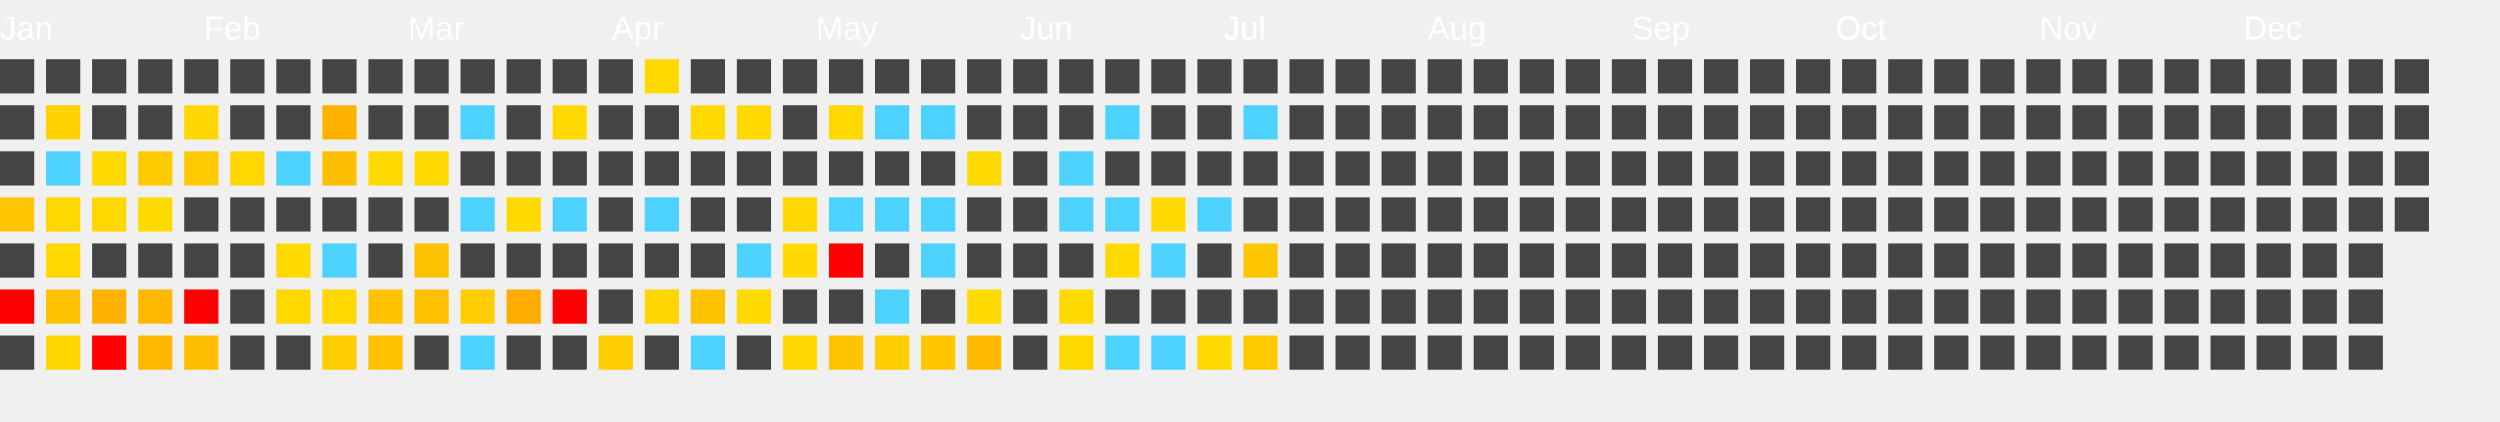
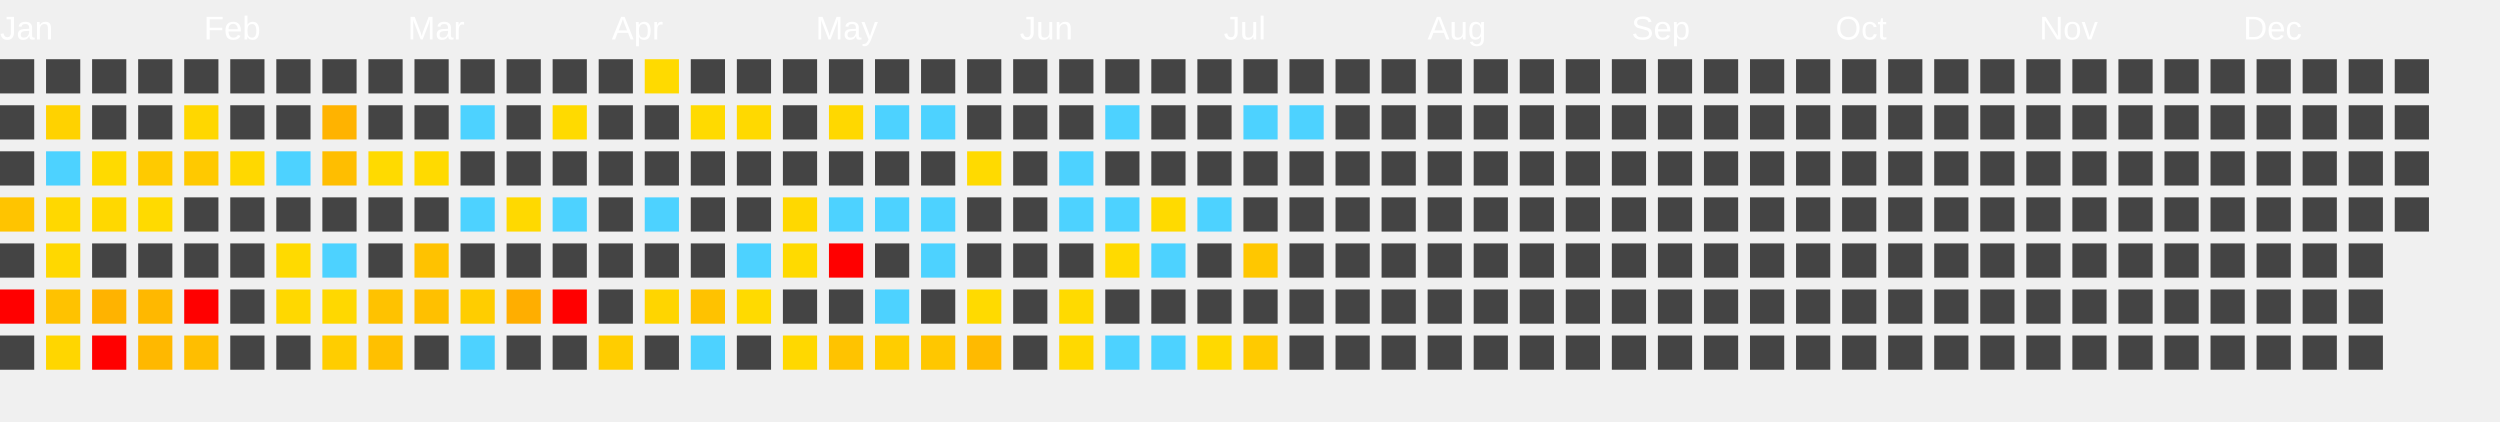
<svg xmlns="http://www.w3.org/2000/svg" baseProfile="full" height="32mm" version="1.1" viewBox="0,0,190,32" width="190mm">
  <defs />
  <rect fill="none" height="32" width="190" x="0" y="0" />
  <text fill="#FFFFFF" style="font-size:2.5px; font-family:Arial" x="0.0" y="3.0">Jan</text>
  <text fill="#FFFFFF" style="font-size:2.5px; font-family:Arial" x="15.5" y="3.0">Feb</text>
  <text fill="#FFFFFF" style="font-size:2.5px; font-family:Arial" x="31.0" y="3.0">Mar</text>
  <text fill="#FFFFFF" style="font-size:2.5px; font-family:Arial" x="46.5" y="3.0">Apr</text>
  <text fill="#FFFFFF" style="font-size:2.5px; font-family:Arial" x="62.0" y="3.0">May</text>
  <text fill="#FFFFFF" style="font-size:2.5px; font-family:Arial" x="77.5" y="3.0">Jun</text>
  <text fill="#FFFFFF" style="font-size:2.5px; font-family:Arial" x="93.0" y="3.0">Jul</text>
  <text fill="#FFFFFF" style="font-size:2.5px; font-family:Arial" x="108.5" y="3.0">Aug</text>
  <text fill="#FFFFFF" style="font-size:2.5px; font-family:Arial" x="124.0" y="3.0">Sep</text>
  <text fill="#FFFFFF" style="font-size:2.5px; font-family:Arial" x="139.5" y="3.0">Oct</text>
  <text fill="#FFFFFF" style="font-size:2.5px; font-family:Arial" x="155.0" y="3.0">Nov</text>
  <text fill="#FFFFFF" style="font-size:2.5px; font-family:Arial" x="170.5" y="3.0">Dec</text>
  <rect fill="#444444" height="2.6" width="2.6" x="0.0" y="4.5" />
  <rect fill="#444444" height="2.6" width="2.6" x="0.0" y="8.0" />
  <rect fill="#444444" height="2.6" width="2.6" x="0.0" y="11.5" />
  <rect fill="#ffc400" height="2.6" width="2.6" x="0.0" y="15.0" />
  <rect fill="#444444" height="2.6" width="2.6" x="0.0" y="18.5" />
  <rect fill="red" height="2.6" width="2.6" x="0.0" y="22.0" />
  <rect fill="#444444" height="2.6" width="2.6" x="0.0" y="25.5" />
  <rect fill="#444444" height="2.6" width="2.6" x="3.5" y="4.5" />
  <rect fill="#ffd200" height="2.6" width="2.6" x="3.5" y="8.0" />
  <rect fill="#4dd2ff" height="2.6" width="2.6" x="3.5" y="11.5" />
  <rect fill="#ffd800" height="2.6" width="2.6" x="3.5" y="15.0" />
  <rect fill="#ffd800" height="2.6" width="2.6" x="3.5" y="18.5" />
  <rect fill="#ffc200" height="2.6" width="2.6" x="3.5" y="22.0" />
  <rect fill="#ffd600" height="2.6" width="2.6" x="3.5" y="25.5" />
  <rect fill="#444444" height="2.6" width="2.6" x="7.0" y="4.5" />
  <rect fill="#444444" height="2.6" width="2.6" x="7.0" y="8.0" />
  <rect fill="#ffda00" height="2.6" width="2.6" x="7.0" y="11.5" />
  <rect fill="#ffd800" height="2.6" width="2.6" x="7.0" y="15.0" />
  <rect fill="#444444" height="2.6" width="2.6" x="7.0" y="18.5" />
  <rect fill="#ffb300" height="2.6" width="2.6" x="7.0" y="22.0" />
  <rect fill="red" height="2.6" width="2.6" x="7.0" y="25.5" />
  <rect fill="#444444" height="2.6" width="2.6" x="10.5" y="4.5" />
  <rect fill="#444444" height="2.6" width="2.6" x="10.5" y="8.0" />
  <rect fill="#ffca00" height="2.6" width="2.6" x="10.5" y="11.5" />
  <rect fill="#ffda00" height="2.6" width="2.6" x="10.5" y="15.0" />
  <rect fill="#444444" height="2.6" width="2.6" x="10.5" y="18.5" />
  <rect fill="#ffb800" height="2.6" width="2.6" x="10.5" y="22.0" />
  <rect fill="#ffb800" height="2.6" width="2.6" x="10.5" y="25.5" />
  <rect fill="#444444" height="2.6" width="2.6" x="14.0" y="4.5" />
  <rect fill="#ffd700" height="2.6" width="2.6" x="14.0" y="8.0" />
  <rect fill="#ffc900" height="2.6" width="2.6" x="14.0" y="11.5" />
  <rect fill="#444444" height="2.6" width="2.6" x="14.0" y="15.0" />
  <rect fill="#444444" height="2.6" width="2.6" x="14.0" y="18.5" />
  <rect fill="red" height="2.6" width="2.6" x="14.0" y="22.0" />
  <rect fill="#ffbe00" height="2.6" width="2.6" x="14.0" y="25.5" />
  <rect fill="#444444" height="2.6" width="2.6" x="17.5" y="4.5" />
  <rect fill="#444444" height="2.6" width="2.6" x="17.5" y="8.0" />
  <rect fill="#ffd800" height="2.6" width="2.6" x="17.5" y="11.5" />
  <rect fill="#444444" height="2.6" width="2.6" x="17.5" y="15.0" />
  <rect fill="#444444" height="2.6" width="2.6" x="17.5" y="18.5" />
  <rect fill="#444444" height="2.6" width="2.6" x="17.5" y="22.0" />
  <rect fill="#444444" height="2.6" width="2.6" x="17.5" y="25.5" />
  <rect fill="#444444" height="2.6" width="2.6" x="21.0" y="4.5" />
  <rect fill="#444444" height="2.6" width="2.6" x="21.0" y="8.0" />
  <rect fill="#4dd2ff" height="2.6" width="2.6" x="21.0" y="11.5" />
  <rect fill="#444444" height="2.6" width="2.6" x="21.0" y="15.0" />
  <rect fill="#ffda00" height="2.6" width="2.6" x="21.0" y="18.5" />
  <rect fill="#ffd800" height="2.6" width="2.6" x="21.0" y="22.0" />
  <rect fill="#444444" height="2.6" width="2.6" x="21.0" y="25.5" />
  <rect fill="#444444" height="2.6" width="2.6" x="24.5" y="4.5" />
  <rect fill="#ffb300" height="2.6" width="2.6" x="24.5" y="8.0" />
  <rect fill="#ffbe00" height="2.6" width="2.6" x="24.5" y="11.5" />
  <rect fill="#444444" height="2.6" width="2.6" x="24.5" y="15.0" />
  <rect fill="#4dd2ff" height="2.6" width="2.6" x="24.5" y="18.5" />
  <rect fill="#ffd800" height="2.6" width="2.6" x="24.5" y="22.0" />
  <rect fill="#ffcd00" height="2.6" width="2.6" x="24.5" y="25.5" />
  <rect fill="#444444" height="2.6" width="2.6" x="28.0" y="4.5" />
  <rect fill="#444444" height="2.6" width="2.6" x="28.0" y="8.0" />
  <rect fill="#ffda00" height="2.6" width="2.6" x="28.0" y="11.5" />
  <rect fill="#444444" height="2.6" width="2.6" x="28.0" y="15.0" />
  <rect fill="#444444" height="2.6" width="2.6" x="28.0" y="18.5" />
  <rect fill="#ffc200" height="2.6" width="2.6" x="28.0" y="22.0" />
  <rect fill="#ffc000" height="2.6" width="2.6" x="28.0" y="25.5" />
  <rect fill="#444444" height="2.6" width="2.6" x="31.5" y="4.5" />
  <rect fill="#444444" height="2.6" width="2.6" x="31.5" y="8.0" />
  <rect fill="#ffda00" height="2.6" width="2.6" x="31.5" y="11.5" />
  <rect fill="#444444" height="2.6" width="2.6" x="31.5" y="15.0" />
  <rect fill="#ffc200" height="2.6" width="2.6" x="31.5" y="18.5" />
  <rect fill="#ffc000" height="2.6" width="2.6" x="31.5" y="22.0" />
  <rect fill="#444444" height="2.6" width="2.6" x="31.5" y="25.5" />
  <rect fill="#444444" height="2.6" width="2.6" x="35.0" y="4.5" />
  <rect fill="#4dd2ff" height="2.6" width="2.6" x="35.0" y="8.0" />
  <rect fill="#444444" height="2.6" width="2.6" x="35.0" y="11.5" />
  <rect fill="#4dd2ff" height="2.6" width="2.6" x="35.0" y="15.0" />
  <rect fill="#444444" height="2.6" width="2.6" x="35.0" y="18.5" />
  <rect fill="#ffcd00" height="2.6" width="2.6" x="35.0" y="22.0" />
  <rect fill="#4dd2ff" height="2.6" width="2.6" x="35.0" y="25.5" />
  <rect fill="#444444" height="2.6" width="2.6" x="38.5" y="4.5" />
  <rect fill="#444444" height="2.6" width="2.6" x="38.5" y="8.0" />
  <rect fill="#444444" height="2.6" width="2.6" x="38.5" y="11.5" />
  <rect fill="#ffd900" height="2.6" width="2.6" x="38.5" y="15.0" />
  <rect fill="#444444" height="2.6" width="2.6" x="38.5" y="18.5" />
  <rect fill="#ffae00" height="2.6" width="2.6" x="38.5" y="22.0" />
  <rect fill="#444444" height="2.6" width="2.6" x="38.5" y="25.5" />
  <rect fill="#444444" height="2.6" width="2.6" x="42.0" y="4.5" />
  <rect fill="#ffda00" height="2.6" width="2.6" x="42.0" y="8.0" />
  <rect fill="#444444" height="2.6" width="2.6" x="42.0" y="11.5" />
  <rect fill="#4dd2ff" height="2.6" width="2.6" x="42.0" y="15.0" />
  <rect fill="#444444" height="2.6" width="2.6" x="42.0" y="18.5" />
  <rect fill="red" height="2.6" width="2.6" x="42.0" y="22.0" />
  <rect fill="#444444" height="2.6" width="2.6" x="42.0" y="25.5" />
  <rect fill="#444444" height="2.6" width="2.6" x="45.5" y="4.5" />
  <rect fill="#444444" height="2.6" width="2.6" x="45.5" y="8.0" />
  <rect fill="#444444" height="2.6" width="2.6" x="45.5" y="11.5" />
  <rect fill="#444444" height="2.6" width="2.6" x="45.5" y="15.0" />
  <rect fill="#444444" height="2.6" width="2.6" x="45.5" y="18.5" />
  <rect fill="#444444" height="2.6" width="2.6" x="45.5" y="22.0" />
  <rect fill="#ffcd00" height="2.6" width="2.6" x="45.5" y="25.5" />
  <rect fill="#ffda00" height="2.6" width="2.6" x="49.0" y="4.5" />
  <rect fill="#444444" height="2.6" width="2.6" x="49.0" y="8.0" />
  <rect fill="#444444" height="2.6" width="2.6" x="49.0" y="11.5" />
  <rect fill="#4dd2ff" height="2.6" width="2.6" x="49.0" y="15.0" />
  <rect fill="#444444" height="2.6" width="2.6" x="49.0" y="18.5" />
  <rect fill="#ffd500" height="2.6" width="2.6" x="49.0" y="22.0" />
  <rect fill="#444444" height="2.6" width="2.6" x="49.0" y="25.5" />
  <rect fill="#444444" height="2.6" width="2.6" x="52.5" y="4.5" />
  <rect fill="#ffda00" height="2.6" width="2.6" x="52.5" y="8.0" />
  <rect fill="#444444" height="2.6" width="2.6" x="52.5" y="11.5" />
  <rect fill="#444444" height="2.6" width="2.6" x="52.5" y="15.0" />
  <rect fill="#444444" height="2.6" width="2.6" x="52.5" y="18.5" />
  <rect fill="#ffc200" height="2.6" width="2.6" x="52.5" y="22.0" />
  <rect fill="#4dd2ff" height="2.6" width="2.6" x="52.5" y="25.5" />
  <rect fill="#444444" height="2.6" width="2.6" x="56.0" y="4.5" />
  <rect fill="#ffd900" height="2.6" width="2.6" x="56.0" y="8.0" />
  <rect fill="#444444" height="2.6" width="2.6" x="56.0" y="11.5" />
  <rect fill="#444444" height="2.6" width="2.6" x="56.0" y="15.0" />
  <rect fill="#4dd2ff" height="2.6" width="2.6" x="56.0" y="18.5" />
  <rect fill="#ffda00" height="2.6" width="2.6" x="56.0" y="22.0" />
  <rect fill="#444444" height="2.6" width="2.6" x="56.0" y="25.5" />
  <rect fill="#444444" height="2.6" width="2.6" x="59.5" y="4.5" />
  <rect fill="#444444" height="2.6" width="2.6" x="59.5" y="8.0" />
  <rect fill="#444444" height="2.6" width="2.6" x="59.5" y="11.5" />
  <rect fill="#ffd800" height="2.6" width="2.6" x="59.5" y="15.0" />
  <rect fill="#ffda00" height="2.6" width="2.6" x="59.5" y="18.5" />
  <rect fill="#444444" height="2.6" width="2.6" x="59.5" y="22.0" />
  <rect fill="#ffd800" height="2.6" width="2.6" x="59.5" y="25.5" />
  <rect fill="#444444" height="2.6" width="2.6" x="63.0" y="4.5" />
  <rect fill="#ffd800" height="2.6" width="2.6" x="63.0" y="8.0" />
  <rect fill="#444444" height="2.6" width="2.6" x="63.0" y="11.5" />
  <rect fill="#4dd2ff" height="2.6" width="2.6" x="63.0" y="15.0" />
  <rect fill="red" height="2.6" width="2.6" x="63.0" y="18.5" />
  <rect fill="#444444" height="2.6" width="2.6" x="63.0" y="22.0" />
  <rect fill="#ffc300" height="2.6" width="2.6" x="63.0" y="25.5" />
  <rect fill="#444444" height="2.6" width="2.6" x="66.5" y="4.5" />
  <rect fill="#4dd2ff" height="2.6" width="2.6" x="66.5" y="8.0" />
  <rect fill="#444444" height="2.6" width="2.6" x="66.5" y="11.5" />
  <rect fill="#4dd2ff" height="2.6" width="2.6" x="66.5" y="15.0" />
  <rect fill="#444444" height="2.6" width="2.6" x="66.5" y="18.5" />
  <rect fill="#4dd2ff" height="2.6" width="2.6" x="66.5" y="22.0" />
  <rect fill="#ffcd00" height="2.6" width="2.6" x="66.5" y="25.5" />
  <rect fill="#444444" height="2.6" width="2.6" x="70.0" y="4.5" />
  <rect fill="#4dd2ff" height="2.6" width="2.6" x="70.0" y="8.0" />
  <rect fill="#444444" height="2.6" width="2.6" x="70.0" y="11.5" />
  <rect fill="#4dd2ff" height="2.6" width="2.6" x="70.0" y="15.0" />
  <rect fill="#4dd2ff" height="2.6" width="2.6" x="70.0" y="18.5" />
  <rect fill="#444444" height="2.6" width="2.6" x="70.0" y="22.0" />
  <rect fill="#ffc700" height="2.6" width="2.6" x="70.0" y="25.5" />
  <rect fill="#444444" height="2.6" width="2.6" x="73.5" y="4.5" />
  <rect fill="#444444" height="2.6" width="2.6" x="73.5" y="8.0" />
  <rect fill="#ffda00" height="2.6" width="2.6" x="73.5" y="11.5" />
  <rect fill="#444444" height="2.6" width="2.6" x="73.5" y="15.0" />
  <rect fill="#444444" height="2.6" width="2.6" x="73.5" y="18.5" />
  <rect fill="#ffda00" height="2.6" width="2.6" x="73.5" y="22.0" />
  <rect fill="#ffba00" height="2.6" width="2.6" x="73.5" y="25.5" />
  <rect fill="#444444" height="2.6" width="2.6" x="77.0" y="4.5" />
  <rect fill="#444444" height="2.6" width="2.6" x="77.0" y="8.0" />
  <rect fill="#444444" height="2.6" width="2.6" x="77.0" y="11.5" />
  <rect fill="#444444" height="2.6" width="2.6" x="77.0" y="15.0" />
  <rect fill="#444444" height="2.6" width="2.6" x="77.0" y="18.5" />
  <rect fill="#444444" height="2.6" width="2.6" x="77.0" y="22.0" />
  <rect fill="#444444" height="2.6" width="2.6" x="77.0" y="25.5" />
  <rect fill="#444444" height="2.6" width="2.6" x="80.5" y="4.5" />
  <rect fill="#444444" height="2.6" width="2.6" x="80.5" y="8.0" />
  <rect fill="#4dd2ff" height="2.6" width="2.6" x="80.5" y="11.5" />
  <rect fill="#4dd2ff" height="2.6" width="2.6" x="80.5" y="15.0" />
  <rect fill="#444444" height="2.6" width="2.6" x="80.5" y="18.5" />
  <rect fill="#ffda00" height="2.6" width="2.6" x="80.5" y="22.0" />
  <rect fill="#ffd900" height="2.6" width="2.6" x="80.5" y="25.5" />
  <rect fill="#444444" height="2.6" width="2.6" x="84.0" y="4.5" />
  <rect fill="#4dd2ff" height="2.6" width="2.6" x="84.0" y="8.0" />
  <rect fill="#444444" height="2.6" width="2.6" x="84.0" y="11.5" />
  <rect fill="#4dd2ff" height="2.6" width="2.6" x="84.0" y="15.0" />
  <rect fill="#ffda00" height="2.6" width="2.6" x="84.0" y="18.5" />
  <rect fill="#444444" height="2.6" width="2.6" x="84.0" y="22.0" />
  <rect fill="#4dd2ff" height="2.6" width="2.6" x="84.0" y="25.5" />
  <rect fill="#444444" height="2.6" width="2.6" x="87.5" y="4.5" />
  <rect fill="#444444" height="2.6" width="2.6" x="87.5" y="8.0" />
  <rect fill="#444444" height="2.6" width="2.6" x="87.5" y="11.5" />
  <rect fill="#ffda00" height="2.6" width="2.6" x="87.5" y="15.0" />
  <rect fill="#4dd2ff" height="2.6" width="2.6" x="87.5" y="18.5" />
  <rect fill="#444444" height="2.6" width="2.6" x="87.5" y="22.0" />
  <rect fill="#4dd2ff" height="2.6" width="2.6" x="87.5" y="25.5" />
  <rect fill="#444444" height="2.6" width="2.6" x="91.0" y="4.5" />
  <rect fill="#444444" height="2.6" width="2.6" x="91.0" y="8.0" />
  <rect fill="#444444" height="2.6" width="2.6" x="91.0" y="11.5" />
  <rect fill="#4dd2ff" height="2.6" width="2.6" x="91.0" y="15.0" />
  <rect fill="#444444" height="2.6" width="2.6" x="91.0" y="18.5" />
  <rect fill="#444444" height="2.6" width="2.6" x="91.0" y="22.0" />
  <rect fill="#ffd900" height="2.6" width="2.6" x="91.0" y="25.5" />
  <rect fill="#444444" height="2.6" width="2.6" x="94.5" y="4.5" />
  <rect fill="#4dd2ff" height="2.6" width="2.6" x="94.5" y="8.0" />
  <rect fill="#444444" height="2.6" width="2.6" x="94.5" y="11.5" />
  <rect fill="#444444" height="2.6" width="2.6" x="94.5" y="15.0" />
  <rect fill="#ffc700" height="2.6" width="2.6" x="94.5" y="18.5" />
  <rect fill="#444444" height="2.6" width="2.6" x="94.5" y="22.0" />
  <rect fill="#ffca00" height="2.6" width="2.6" x="94.5" y="25.5" />
  <rect fill="#444444" height="2.6" width="2.6" x="98.0" y="4.5" />
-   <rect fill="#444444" height="2.6" width="2.6" x="98.0" y="8.0" />
+   <rect fill="#4dd2ff" height="2.6" width="2.6" x="98.0" y="8.0" />
  <rect fill="#444444" height="2.6" width="2.6" x="98.0" y="11.5" />
  <rect fill="#444444" height="2.6" width="2.6" x="98.0" y="15.0" />
  <rect fill="#444444" height="2.6" width="2.6" x="98.0" y="18.5" />
  <rect fill="#444444" height="2.6" width="2.6" x="98.0" y="22.0" />
  <rect fill="#444444" height="2.6" width="2.6" x="98.0" y="25.5" />
  <rect fill="#444444" height="2.6" width="2.6" x="101.5" y="4.5" />
  <rect fill="#444444" height="2.6" width="2.6" x="101.5" y="8.0" />
  <rect fill="#444444" height="2.6" width="2.6" x="101.5" y="11.5" />
  <rect fill="#444444" height="2.6" width="2.6" x="101.5" y="15.0" />
  <rect fill="#444444" height="2.6" width="2.6" x="101.5" y="18.5" />
  <rect fill="#444444" height="2.6" width="2.6" x="101.5" y="22.0" />
  <rect fill="#444444" height="2.6" width="2.6" x="101.5" y="25.5" />
  <rect fill="#444444" height="2.6" width="2.6" x="105.0" y="4.5" />
  <rect fill="#444444" height="2.6" width="2.6" x="105.0" y="8.0" />
  <rect fill="#444444" height="2.6" width="2.6" x="105.0" y="11.5" />
  <rect fill="#444444" height="2.6" width="2.6" x="105.0" y="15.0" />
  <rect fill="#444444" height="2.6" width="2.6" x="105.0" y="18.5" />
  <rect fill="#444444" height="2.6" width="2.6" x="105.0" y="22.0" />
  <rect fill="#444444" height="2.6" width="2.6" x="105.0" y="25.5" />
  <rect fill="#444444" height="2.6" width="2.6" x="108.5" y="4.5" />
  <rect fill="#444444" height="2.6" width="2.6" x="108.5" y="8.0" />
  <rect fill="#444444" height="2.6" width="2.6" x="108.5" y="11.5" />
  <rect fill="#444444" height="2.6" width="2.6" x="108.5" y="15.0" />
  <rect fill="#444444" height="2.6" width="2.6" x="108.5" y="18.5" />
  <rect fill="#444444" height="2.6" width="2.6" x="108.5" y="22.0" />
  <rect fill="#444444" height="2.6" width="2.6" x="108.5" y="25.5" />
  <rect fill="#444444" height="2.6" width="2.6" x="112.0" y="4.5" />
  <rect fill="#444444" height="2.6" width="2.6" x="112.0" y="8.0" />
  <rect fill="#444444" height="2.6" width="2.6" x="112.0" y="11.5" />
  <rect fill="#444444" height="2.6" width="2.6" x="112.0" y="15.0" />
  <rect fill="#444444" height="2.6" width="2.6" x="112.0" y="18.5" />
  <rect fill="#444444" height="2.6" width="2.6" x="112.0" y="22.0" />
  <rect fill="#444444" height="2.6" width="2.6" x="112.0" y="25.5" />
  <rect fill="#444444" height="2.6" width="2.6" x="115.5" y="4.5" />
  <rect fill="#444444" height="2.6" width="2.6" x="115.5" y="8.0" />
  <rect fill="#444444" height="2.6" width="2.6" x="115.5" y="11.5" />
  <rect fill="#444444" height="2.6" width="2.6" x="115.5" y="15.0" />
  <rect fill="#444444" height="2.6" width="2.6" x="115.5" y="18.5" />
  <rect fill="#444444" height="2.6" width="2.6" x="115.5" y="22.0" />
  <rect fill="#444444" height="2.6" width="2.6" x="115.5" y="25.5" />
  <rect fill="#444444" height="2.6" width="2.6" x="119.0" y="4.5" />
  <rect fill="#444444" height="2.6" width="2.6" x="119.0" y="8.0" />
  <rect fill="#444444" height="2.6" width="2.6" x="119.0" y="11.5" />
  <rect fill="#444444" height="2.6" width="2.6" x="119.0" y="15.0" />
  <rect fill="#444444" height="2.6" width="2.6" x="119.0" y="18.5" />
  <rect fill="#444444" height="2.6" width="2.6" x="119.0" y="22.0" />
  <rect fill="#444444" height="2.6" width="2.6" x="119.0" y="25.5" />
  <rect fill="#444444" height="2.6" width="2.6" x="122.5" y="4.5" />
  <rect fill="#444444" height="2.6" width="2.6" x="122.5" y="8.0" />
  <rect fill="#444444" height="2.6" width="2.6" x="122.5" y="11.5" />
  <rect fill="#444444" height="2.6" width="2.6" x="122.5" y="15.0" />
  <rect fill="#444444" height="2.6" width="2.6" x="122.5" y="18.5" />
  <rect fill="#444444" height="2.6" width="2.6" x="122.5" y="22.0" />
  <rect fill="#444444" height="2.6" width="2.6" x="122.5" y="25.5" />
  <rect fill="#444444" height="2.6" width="2.6" x="126.0" y="4.5" />
  <rect fill="#444444" height="2.6" width="2.6" x="126.0" y="8.0" />
  <rect fill="#444444" height="2.6" width="2.6" x="126.0" y="11.5" />
  <rect fill="#444444" height="2.6" width="2.6" x="126.0" y="15.0" />
  <rect fill="#444444" height="2.6" width="2.6" x="126.0" y="18.5" />
  <rect fill="#444444" height="2.6" width="2.6" x="126.0" y="22.0" />
  <rect fill="#444444" height="2.6" width="2.6" x="126.0" y="25.5" />
  <rect fill="#444444" height="2.6" width="2.6" x="129.5" y="4.5" />
  <rect fill="#444444" height="2.6" width="2.6" x="129.5" y="8.0" />
  <rect fill="#444444" height="2.6" width="2.6" x="129.5" y="11.5" />
  <rect fill="#444444" height="2.6" width="2.6" x="129.5" y="15.0" />
  <rect fill="#444444" height="2.6" width="2.6" x="129.5" y="18.5" />
  <rect fill="#444444" height="2.6" width="2.6" x="129.5" y="22.0" />
  <rect fill="#444444" height="2.6" width="2.6" x="129.5" y="25.5" />
  <rect fill="#444444" height="2.6" width="2.6" x="133.0" y="4.5" />
  <rect fill="#444444" height="2.6" width="2.6" x="133.0" y="8.0" />
  <rect fill="#444444" height="2.6" width="2.6" x="133.0" y="11.5" />
  <rect fill="#444444" height="2.6" width="2.6" x="133.0" y="15.0" />
  <rect fill="#444444" height="2.6" width="2.6" x="133.0" y="18.5" />
  <rect fill="#444444" height="2.6" width="2.6" x="133.0" y="22.0" />
  <rect fill="#444444" height="2.6" width="2.6" x="133.0" y="25.5" />
  <rect fill="#444444" height="2.6" width="2.6" x="136.5" y="4.5" />
  <rect fill="#444444" height="2.6" width="2.6" x="136.5" y="8.0" />
  <rect fill="#444444" height="2.6" width="2.6" x="136.5" y="11.5" />
  <rect fill="#444444" height="2.6" width="2.6" x="136.5" y="15.0" />
  <rect fill="#444444" height="2.6" width="2.6" x="136.5" y="18.5" />
  <rect fill="#444444" height="2.6" width="2.6" x="136.5" y="22.0" />
  <rect fill="#444444" height="2.6" width="2.6" x="136.5" y="25.5" />
  <rect fill="#444444" height="2.6" width="2.6" x="140.0" y="4.5" />
  <rect fill="#444444" height="2.6" width="2.6" x="140.0" y="8.0" />
  <rect fill="#444444" height="2.6" width="2.6" x="140.0" y="11.5" />
  <rect fill="#444444" height="2.6" width="2.6" x="140.0" y="15.0" />
  <rect fill="#444444" height="2.6" width="2.6" x="140.0" y="18.5" />
  <rect fill="#444444" height="2.6" width="2.6" x="140.0" y="22.0" />
  <rect fill="#444444" height="2.6" width="2.6" x="140.0" y="25.5" />
  <rect fill="#444444" height="2.6" width="2.6" x="143.5" y="4.5" />
  <rect fill="#444444" height="2.6" width="2.6" x="143.5" y="8.0" />
  <rect fill="#444444" height="2.6" width="2.6" x="143.5" y="11.5" />
  <rect fill="#444444" height="2.6" width="2.6" x="143.5" y="15.0" />
  <rect fill="#444444" height="2.6" width="2.6" x="143.5" y="18.5" />
  <rect fill="#444444" height="2.6" width="2.6" x="143.5" y="22.0" />
  <rect fill="#444444" height="2.6" width="2.6" x="143.5" y="25.5" />
  <rect fill="#444444" height="2.6" width="2.6" x="147.0" y="4.5" />
  <rect fill="#444444" height="2.6" width="2.6" x="147.0" y="8.0" />
  <rect fill="#444444" height="2.6" width="2.6" x="147.0" y="11.5" />
  <rect fill="#444444" height="2.6" width="2.6" x="147.0" y="15.0" />
  <rect fill="#444444" height="2.6" width="2.6" x="147.0" y="18.5" />
  <rect fill="#444444" height="2.6" width="2.6" x="147.0" y="22.0" />
  <rect fill="#444444" height="2.6" width="2.6" x="147.0" y="25.5" />
  <rect fill="#444444" height="2.6" width="2.6" x="150.5" y="4.5" />
  <rect fill="#444444" height="2.6" width="2.6" x="150.5" y="8.0" />
  <rect fill="#444444" height="2.6" width="2.6" x="150.5" y="11.5" />
  <rect fill="#444444" height="2.6" width="2.6" x="150.5" y="15.0" />
  <rect fill="#444444" height="2.6" width="2.6" x="150.5" y="18.5" />
  <rect fill="#444444" height="2.6" width="2.6" x="150.5" y="22.0" />
  <rect fill="#444444" height="2.6" width="2.6" x="150.5" y="25.5" />
  <rect fill="#444444" height="2.6" width="2.6" x="154.0" y="4.5" />
  <rect fill="#444444" height="2.6" width="2.6" x="154.0" y="8.0" />
  <rect fill="#444444" height="2.6" width="2.6" x="154.0" y="11.5" />
  <rect fill="#444444" height="2.6" width="2.6" x="154.0" y="15.0" />
  <rect fill="#444444" height="2.6" width="2.6" x="154.0" y="18.5" />
  <rect fill="#444444" height="2.6" width="2.6" x="154.0" y="22.0" />
  <rect fill="#444444" height="2.6" width="2.6" x="154.0" y="25.5" />
  <rect fill="#444444" height="2.6" width="2.6" x="157.5" y="4.5" />
  <rect fill="#444444" height="2.6" width="2.6" x="157.5" y="8.0" />
  <rect fill="#444444" height="2.6" width="2.6" x="157.5" y="11.5" />
  <rect fill="#444444" height="2.6" width="2.6" x="157.5" y="15.0" />
  <rect fill="#444444" height="2.6" width="2.6" x="157.5" y="18.5" />
  <rect fill="#444444" height="2.6" width="2.6" x="157.5" y="22.0" />
  <rect fill="#444444" height="2.6" width="2.6" x="157.5" y="25.5" />
  <rect fill="#444444" height="2.6" width="2.6" x="161.0" y="4.5" />
  <rect fill="#444444" height="2.6" width="2.6" x="161.0" y="8.0" />
  <rect fill="#444444" height="2.6" width="2.6" x="161.0" y="11.5" />
  <rect fill="#444444" height="2.6" width="2.6" x="161.0" y="15.0" />
  <rect fill="#444444" height="2.6" width="2.6" x="161.0" y="18.5" />
  <rect fill="#444444" height="2.6" width="2.6" x="161.0" y="22.0" />
  <rect fill="#444444" height="2.6" width="2.6" x="161.0" y="25.5" />
  <rect fill="#444444" height="2.6" width="2.6" x="164.5" y="4.5" />
  <rect fill="#444444" height="2.6" width="2.6" x="164.5" y="8.0" />
  <rect fill="#444444" height="2.6" width="2.6" x="164.5" y="11.5" />
  <rect fill="#444444" height="2.6" width="2.6" x="164.5" y="15.0" />
  <rect fill="#444444" height="2.6" width="2.6" x="164.5" y="18.5" />
  <rect fill="#444444" height="2.6" width="2.6" x="164.5" y="22.0" />
  <rect fill="#444444" height="2.6" width="2.6" x="164.5" y="25.5" />
  <rect fill="#444444" height="2.6" width="2.6" x="168.0" y="4.5" />
  <rect fill="#444444" height="2.6" width="2.6" x="168.0" y="8.0" />
  <rect fill="#444444" height="2.6" width="2.6" x="168.0" y="11.5" />
  <rect fill="#444444" height="2.6" width="2.6" x="168.0" y="15.0" />
  <rect fill="#444444" height="2.6" width="2.6" x="168.0" y="18.5" />
  <rect fill="#444444" height="2.6" width="2.6" x="168.0" y="22.0" />
  <rect fill="#444444" height="2.6" width="2.6" x="168.0" y="25.5" />
  <rect fill="#444444" height="2.6" width="2.6" x="171.5" y="4.5" />
  <rect fill="#444444" height="2.6" width="2.6" x="171.5" y="8.0" />
  <rect fill="#444444" height="2.6" width="2.6" x="171.5" y="11.5" />
  <rect fill="#444444" height="2.6" width="2.6" x="171.5" y="15.0" />
  <rect fill="#444444" height="2.6" width="2.6" x="171.5" y="18.5" />
  <rect fill="#444444" height="2.6" width="2.6" x="171.5" y="22.0" />
  <rect fill="#444444" height="2.6" width="2.6" x="171.5" y="25.5" />
  <rect fill="#444444" height="2.6" width="2.6" x="175.0" y="4.5" />
  <rect fill="#444444" height="2.6" width="2.6" x="175.0" y="8.0" />
  <rect fill="#444444" height="2.6" width="2.6" x="175.0" y="11.5" />
  <rect fill="#444444" height="2.6" width="2.6" x="175.0" y="15.0" />
  <rect fill="#444444" height="2.6" width="2.6" x="175.0" y="18.5" />
  <rect fill="#444444" height="2.6" width="2.6" x="175.0" y="22.0" />
  <rect fill="#444444" height="2.6" width="2.6" x="175.0" y="25.5" />
  <rect fill="#444444" height="2.6" width="2.6" x="178.5" y="4.5" />
  <rect fill="#444444" height="2.6" width="2.6" x="178.5" y="8.0" />
  <rect fill="#444444" height="2.6" width="2.6" x="178.5" y="11.5" />
  <rect fill="#444444" height="2.6" width="2.6" x="178.5" y="15.0" />
  <rect fill="#444444" height="2.6" width="2.6" x="178.5" y="18.5" />
  <rect fill="#444444" height="2.6" width="2.6" x="178.5" y="22.0" />
  <rect fill="#444444" height="2.6" width="2.6" x="178.5" y="25.5" />
  <rect fill="#444444" height="2.6" width="2.6" x="182.0" y="4.5" />
  <rect fill="#444444" height="2.6" width="2.6" x="182.0" y="8.0" />
  <rect fill="#444444" height="2.6" width="2.6" x="182.0" y="11.5" />
  <rect fill="#444444" height="2.6" width="2.6" x="182.0" y="15.0" />
</svg>
